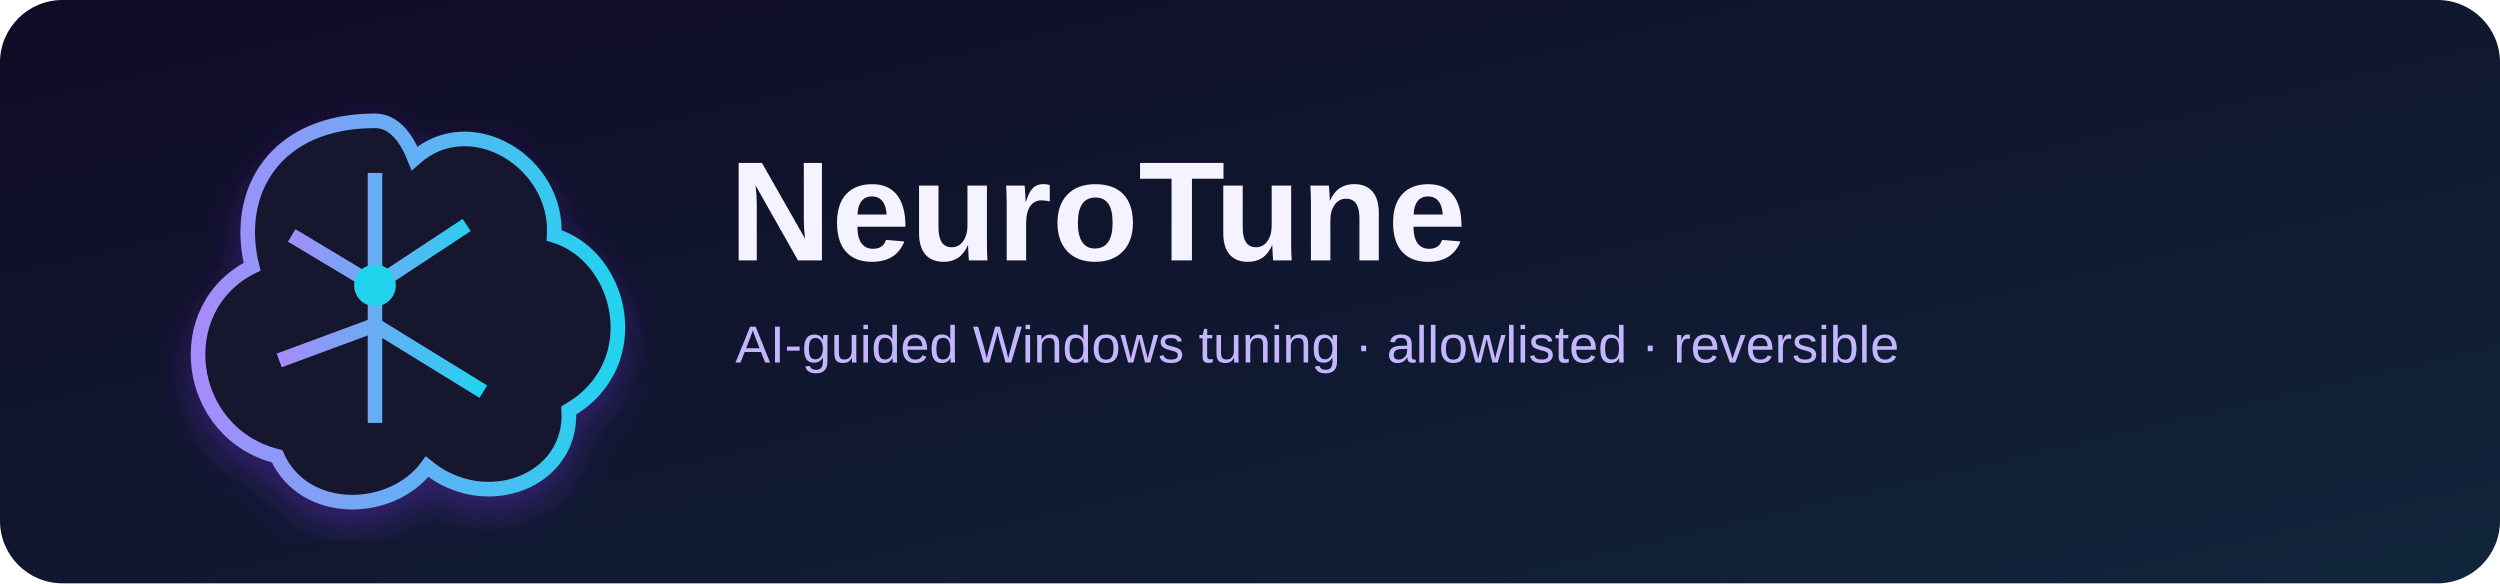
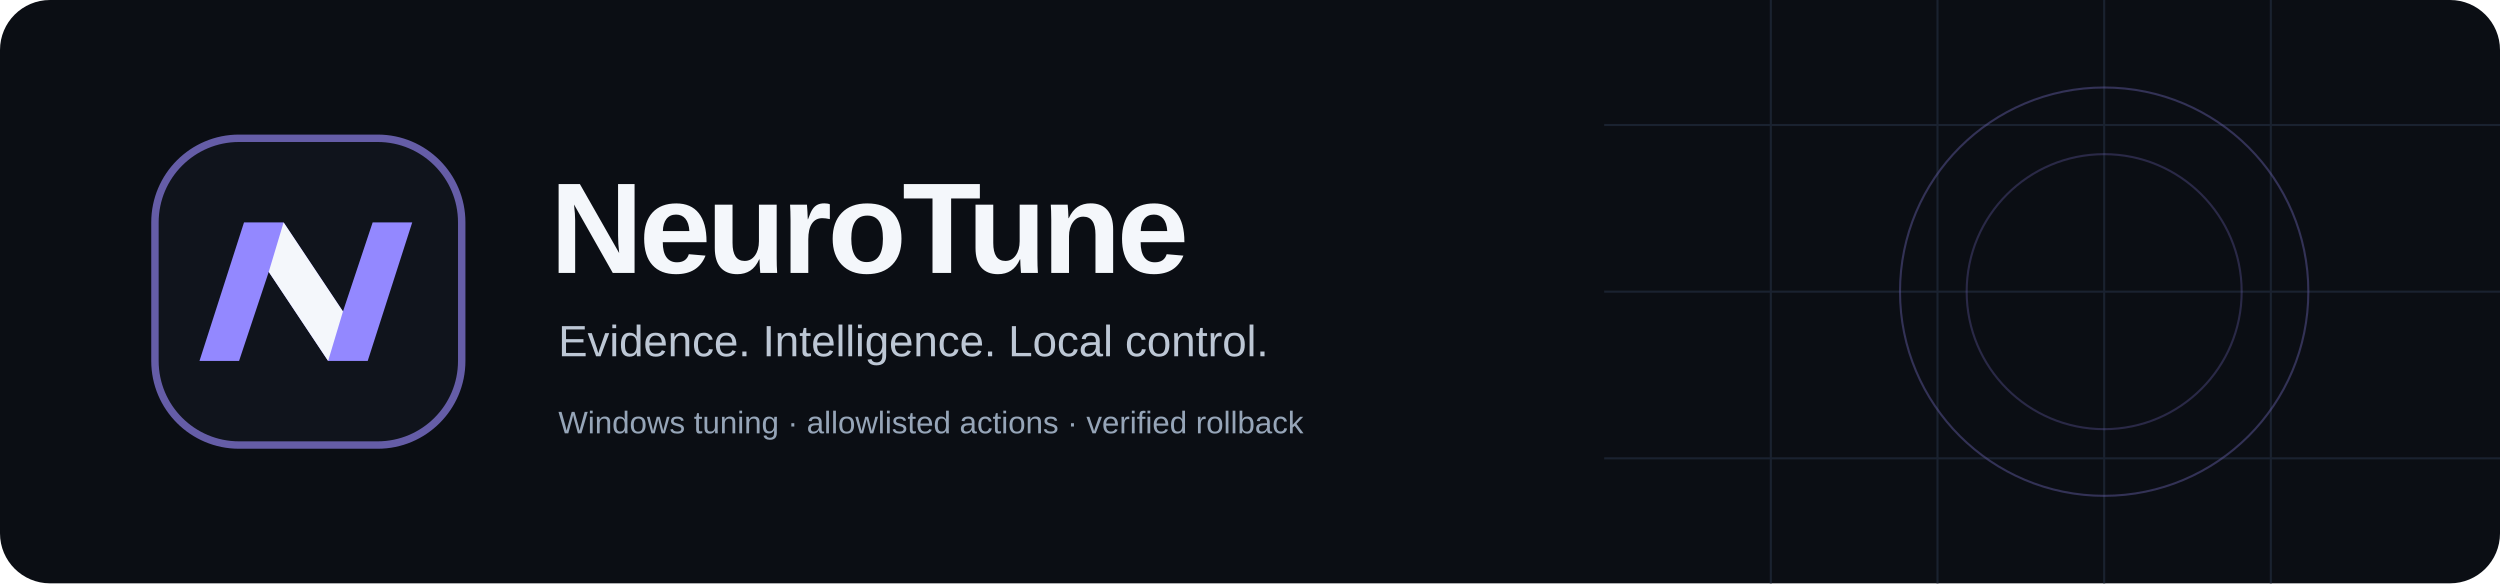
<svg xmlns="http://www.w3.org/2000/svg" width="1200" height="280" viewBox="0 0 1200 280" role="img" aria-labelledby="title desc">
-   <defs>
-     <linearGradient id="bg" x2="1" y2="1">
-       <stop stop-color="#100a25" />
-       <stop offset="1" stop-color="#10253b" />
-     </linearGradient>
-     <linearGradient id="g" x2="1">
-       <stop stop-color="#a78bfa" />
-       <stop offset="1" stop-color="#22d3ee" />
-     </linearGradient>
-     <filter id="s">
-       <feDropShadow dx="0" dy="8" stdDeviation="9" flood-color="#7c3aed" flood-opacity=".35" />
-     </filter>
-   </defs>
-   <rect width="1200" height="280" rx="30" fill="url(#bg)" />
-   <g transform="translate(85 48)" stroke="url(#g)" stroke-width="7" fill="#15122e" filter="url(#s)">
-     <path d="M95 10c-48 0-68 34-59 70-40 20-32 80 12 91 13 29 55 28 72 5 28 23 70 7 68-27 38-22 26-74-7-84 2-35-40-61-67-37C110 18 104 10 95 10Z" />
-     <path d="M95 35v120M55 65l40 24 44-29M49 125l46-17 52 32" fill="none" />
-     <circle cx="95" cy="89" r="10" fill="#22d3ee" stroke="none" />
-   </g>
-   <text x="350" y="125" fill="#f5f3ff" font-family="Segoe UI,Arial,sans-serif" font-size="68" font-weight="800">NeuroTune</text>
-   <text x="353" y="174" fill="#c4b5fd" font-family="Segoe UI,Arial,sans-serif" font-size="25">AI-guided Windows tuning · allowlisted · reversible</text>
+   <rect width="1200" height="280" rx="24" fill="#0b0e14" />
+   <path d="M850 0V280M930 0V280M1010 0V280M1090 0V280M770 60H1200M770 140H1200M770 220H1200" stroke="#1a2230" />
+   <circle cx="1010" cy="140" r="98" fill="none" stroke="#655da7" stroke-opacity=".45" />
+   <circle cx="1010" cy="140" r="66" fill="none" stroke="#655da7" stroke-opacity=".35" />
+   <svg x="72" y="64" width="152" height="152" viewBox="0 0 64 64" fill="none">
+     <rect x="1" y="1" width="62" height="62" rx="17" fill="#10141c" stroke="#655da7" stroke-width="1.5" />
+     <path d="M10 46L19 18H27L39 36L45 18H53L44 46H36L24 28L18 46Z" fill="#9388ff" />
+     <path d="M27 18L39 36L36 46L24 28Z" fill="#f4f7fb" />
+   </svg>
+   <text x="264" y="131" fill="#f4f7fb" font-family="Segoe UI,Arial,sans-serif" font-size="62" font-weight="650" letter-spacing="-2">NeuroTune</text>
+   <text x="268" y="171" fill="#bdc7d5" font-family="Segoe UI,Arial,sans-serif" font-size="21">Evidence. Intelligence. Local control.</text>
+   <text x="268" y="208" fill="#96a5b8" font-family="Segoe UI,Arial,sans-serif" font-size="15">Windows tuning · allowlisted actions · verified rollback</text>
</svg>
